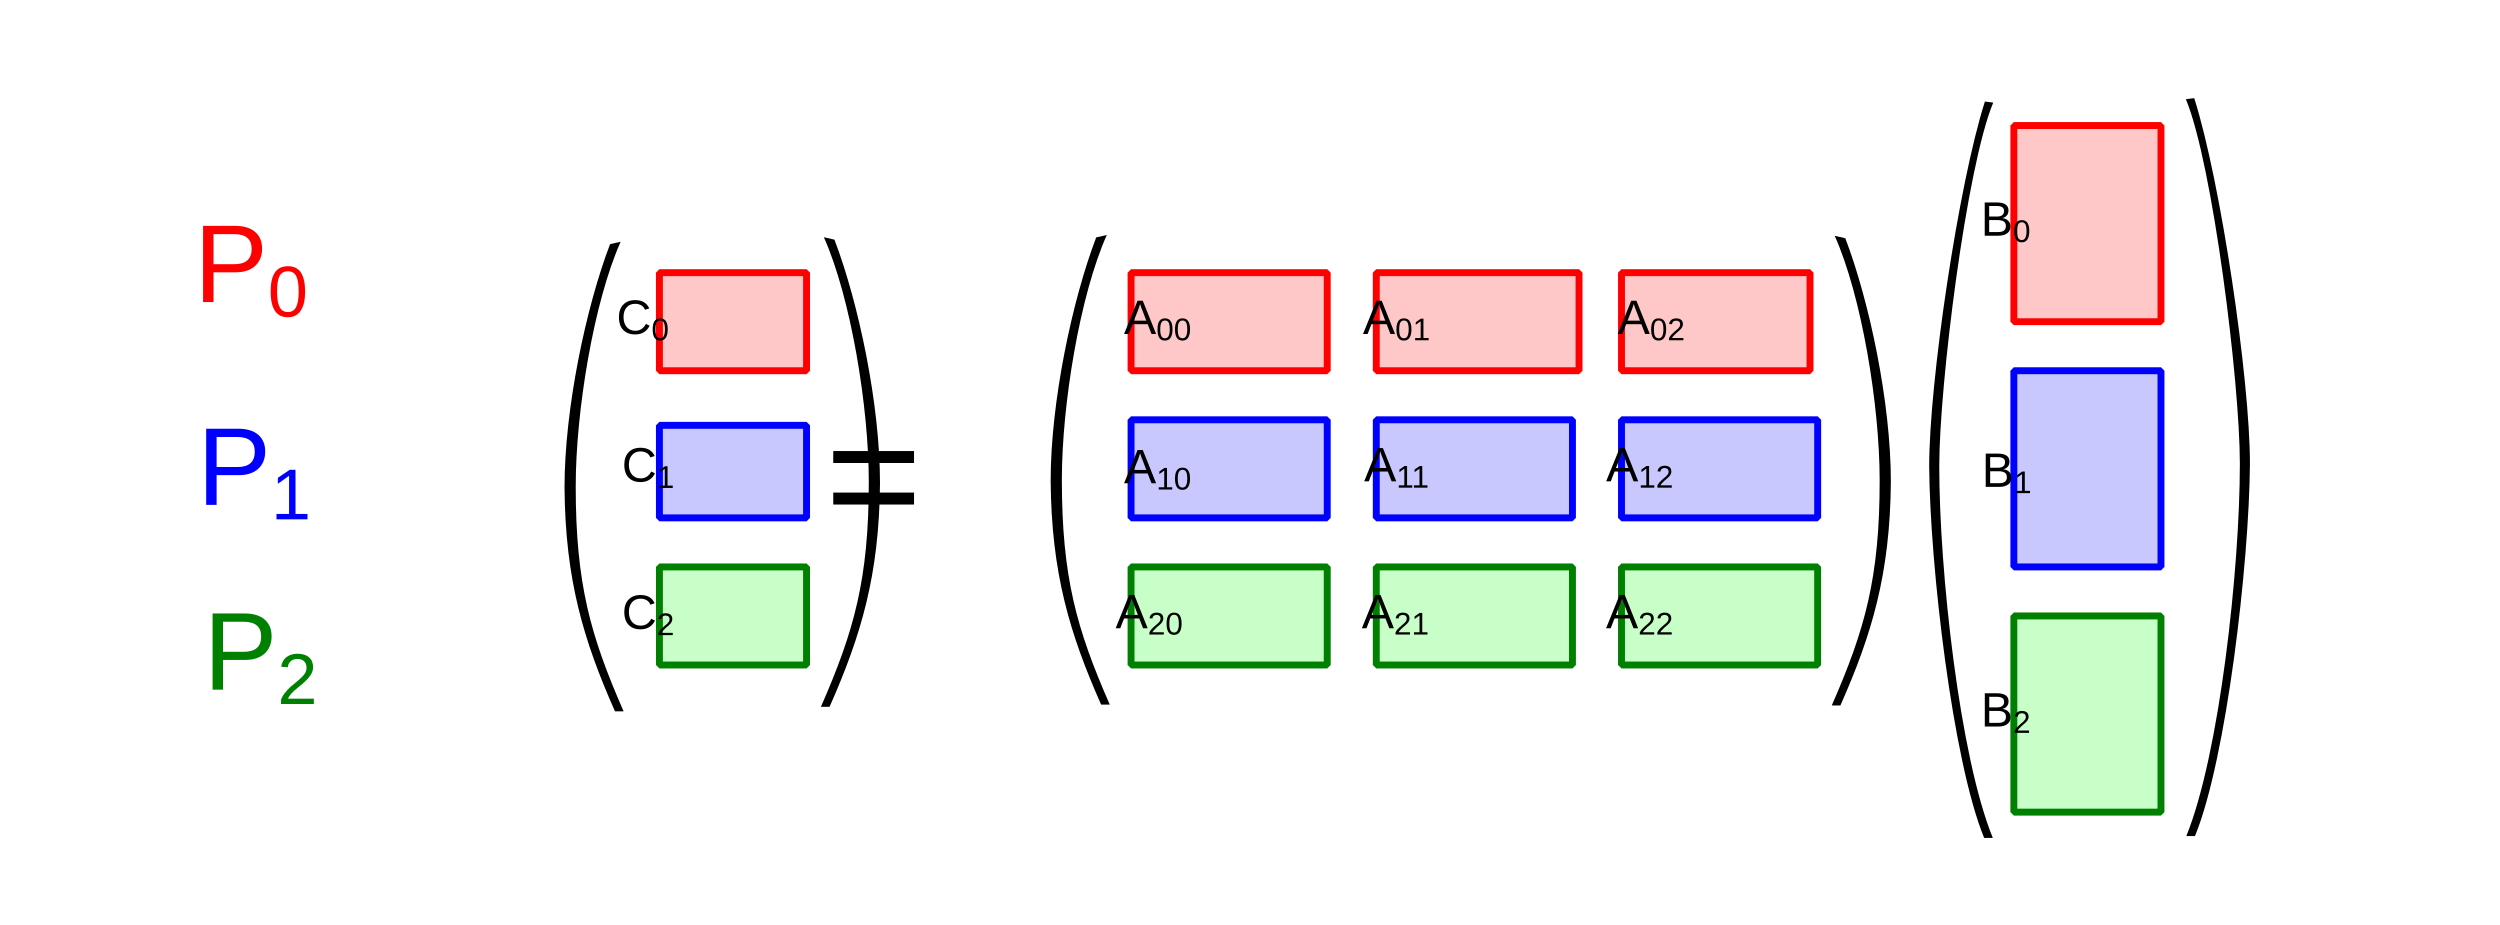
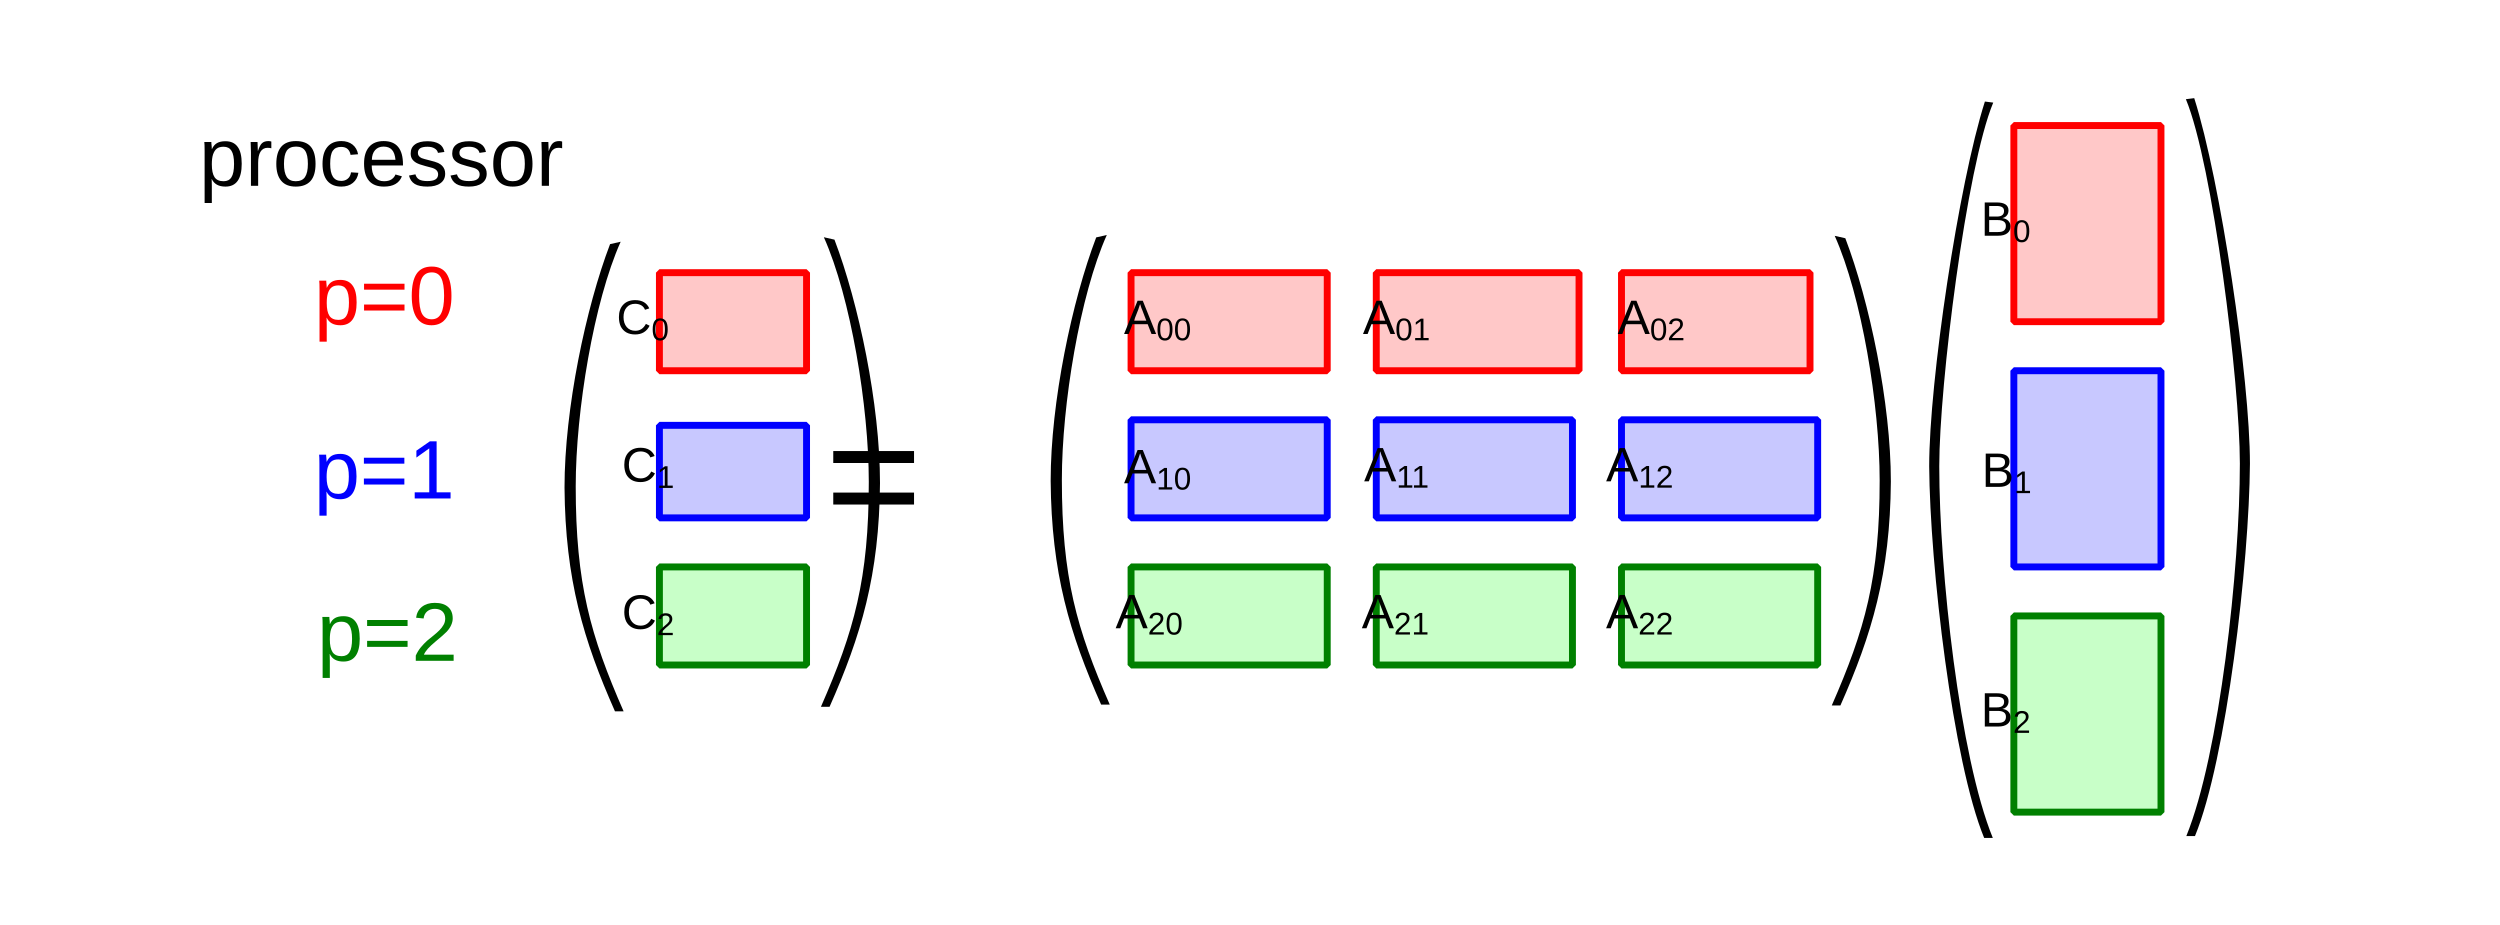
<svg xmlns="http://www.w3.org/2000/svg" width="254.873mm" height="94.298mm" viewBox="0 0 254.873 94.298" version="1.1" id="svg1">
  <defs id="defs1" />
  <g id="layer1" transform="translate(75.31016,-17.20358)">
    <rect style="fill:none;fill-opacity:1;stroke:none;stroke-width:0.706;stroke-linecap:round;stroke-linejoin:bevel;stroke-dasharray:none;stroke-opacity:1" id="rect62" width="254.873" height="94.298" x="-75.31" y="17.204" />
    <rect style="fill:none;stroke-width:0.706;stroke-linecap:round;stroke-linejoin:bevel" id="rect1" width="20" height="15" x="35" y="40" />
    <rect style="fill:#ffc8c8;fill-opacity:1;stroke:#ff0000;stroke-width:0.706;stroke-linecap:round;stroke-linejoin:bevel;stroke-dasharray:none;stroke-opacity:1" id="rect2" width="20" height="10" x="40" y="45" />
    <rect style="fill:#ffc8c8;fill-opacity:1;stroke:#ff0000;stroke-width:0.706;stroke-linecap:round;stroke-linejoin:bevel;stroke-dasharray:none;stroke-opacity:1" id="rect3" width="20.671" height="10" x="65" y="45" />
    <rect style="fill:#ffc8c8;fill-opacity:1;stroke:#ff0000;stroke-width:0.706;stroke-linecap:round;stroke-linejoin:bevel;stroke-dasharray:none;stroke-opacity:1" id="rect4" width="19.22" height="10" x="90" y="45" />
    <rect style="fill:#ffc8c8;fill-opacity:1;stroke:#ff0000;stroke-width:0.706;stroke-linecap:round;stroke-linejoin:bevel;stroke-opacity:1" id="rect5" width="15" height="20" x="130" y="30" />
    <rect style="fill:#c8c8ff;fill-opacity:1;stroke:#0000ff;stroke-width:0.706;stroke-linecap:round;stroke-linejoin:bevel;stroke-opacity:1" id="rect6" width="15" height="20" x="130" y="55" />
    <rect style="fill:#c8ffc8;fill-opacity:1;stroke:#008000;stroke-width:0.706;stroke-linecap:round;stroke-linejoin:bevel;stroke-opacity:1" id="rect7" width="15" height="20" x="130" y="80" />
    <rect style="fill:#c8c8ff;fill-opacity:1;stroke:#0000ff;stroke-width:0.706;stroke-linecap:round;stroke-linejoin:bevel;stroke-opacity:1" id="rect8" width="20" height="10" x="40" y="60" />
    <rect style="fill:#c8c8ff;fill-opacity:1;stroke:#0000ff;stroke-width:0.706;stroke-linecap:round;stroke-linejoin:bevel;stroke-opacity:1" id="rect9" width="20" height="10" x="65" y="60" />
    <rect style="fill:#c8c8ff;fill-opacity:1;stroke:#0000ff;stroke-width:0.706;stroke-linecap:round;stroke-linejoin:bevel;stroke-opacity:1" id="rect10" width="20" height="10" x="90" y="60" />
    <rect style="fill:#c8ffc8;fill-opacity:1;stroke:#008000;stroke-width:0.706;stroke-linecap:round;stroke-linejoin:bevel;stroke-opacity:1" id="rect11" width="20" height="10" x="40" y="75" />
    <rect style="fill:#c8ffc8;fill-opacity:1;stroke:#008000;stroke-width:0.706;stroke-linecap:round;stroke-linejoin:bevel;stroke-opacity:1" id="rect12" width="20" height="10" x="65" y="75" />
    <rect style="fill:#c8ffc8;fill-opacity:1;stroke:#008000;stroke-width:0.706;stroke-linecap:round;stroke-linejoin:bevel;stroke-opacity:1" id="rect13" width="20" height="10" x="90" y="75" />
    <text xml:space="preserve" style="font-size:4.939px;font-family:Arial;-inkscape-font-specification:Arial;text-align:center;text-anchor:middle;fill:#000000;fill-opacity:1;stroke:none;stroke-width:0.706;stroke-linecap:round;stroke-linejoin:bevel;stroke-dasharray:none;stroke-opacity:1" x="45" y="24.107" id="text13">
      <tspan id="tspan13" style="fill:#000000;fill-opacity:1;stroke:none;stroke-width:0.706" x="45" y="24.107" />
    </text>
    <text xml:space="preserve" style="font-size:4.939px;font-family:Arial;-inkscape-font-specification:Arial;text-align:center;text-anchor:middle;fill:#000000;fill-opacity:1;stroke:none;stroke-width:0.706;stroke-linecap:round;stroke-linejoin:bevel;stroke-dasharray:none;stroke-opacity:1" x="75.298" y="51.254" id="text14">
      <tspan id="tspan14" style="stroke-width:0.706" x="75.298" y="51.254">A<tspan style="font-size:65%;baseline-shift:sub" id="tspan17">01</tspan>
      </tspan>
    </text>
    <text xml:space="preserve" style="font-size:4.939px;font-family:Arial;-inkscape-font-specification:Arial;text-align:center;text-anchor:middle;fill:#000000;fill-opacity:1;stroke:none;stroke-width:0.706;stroke-linecap:round;stroke-linejoin:bevel;stroke-dasharray:none;stroke-opacity:1" x="101.267" y="51.254" id="text16">
      <tspan id="tspan16" style="stroke-width:0.706" x="101.267" y="51.254">A<tspan style="font-size:65%;baseline-shift:sub" id="tspan18">02</tspan>
      </tspan>
    </text>
    <text xml:space="preserve" style="font-size:4.939px;font-family:Arial;-inkscape-font-specification:Arial;text-align:center;text-anchor:middle;fill:#000000;fill-opacity:1;stroke:none;stroke-width:0.706;stroke-linecap:round;stroke-linejoin:bevel;stroke-dasharray:none;stroke-opacity:1" x="50.94" y="51.254" id="text19">
      <tspan id="tspan19" style="stroke-width:0.706" x="50.94" y="51.254">A<tspan style="font-size:65%;baseline-shift:sub" id="tspan20">00</tspan>
      </tspan>
    </text>
    <text xml:space="preserve" style="font-size:4.939px;font-family:Arial;-inkscape-font-specification:Arial;text-align:center;text-anchor:middle;fill:#000000;fill-opacity:1;stroke:none;stroke-width:0.706;stroke-linecap:round;stroke-linejoin:bevel;stroke-dasharray:none;stroke-opacity:1" x="50.94" y="66.473" id="text21">
      <tspan id="tspan21" style="stroke-width:0.706" x="50.94" y="66.473">A<tspan style="font-size:65%;baseline-shift:sub" id="tspan22">10</tspan>
      </tspan>
    </text>
    <text xml:space="preserve" style="font-size:4.939px;font-family:Arial;-inkscape-font-specification:Arial;text-align:center;text-anchor:middle;fill:#000000;fill-opacity:1;stroke:none;stroke-width:0.706;stroke-linecap:round;stroke-linejoin:bevel;stroke-dasharray:none;stroke-opacity:1" x="75.298" y="66.274" id="text23">
      <tspan id="tspan23" style="stroke-width:0.706" x="75.298" y="66.274">A<tspan style="font-size:65%;baseline-shift:sub" id="tspan24">11</tspan>
      </tspan>
    </text>
    <text xml:space="preserve" style="font-size:4.939px;font-family:Arial;-inkscape-font-specification:Arial;text-align:center;text-anchor:middle;fill:#000000;fill-opacity:1;stroke:none;stroke-width:0.706;stroke-linecap:round;stroke-linejoin:bevel;stroke-dasharray:none;stroke-opacity:1" x="100.088" y="66.274" id="text25">
      <tspan id="tspan25" style="stroke-width:0.706" x="100.088" y="66.274">A<tspan style="font-size:65%;baseline-shift:sub" id="tspan26">12</tspan>
      </tspan>
    </text>
    <text xml:space="preserve" style="font-size:4.939px;font-family:Arial;-inkscape-font-specification:Arial;text-align:center;text-anchor:middle;fill:#000000;fill-opacity:1;stroke:none;stroke-width:0.706;stroke-linecap:round;stroke-linejoin:bevel;stroke-dasharray:none;stroke-opacity:1" x="50.08" y="81.254" id="text27">
      <tspan id="tspan27" style="stroke-width:0.706" x="50.08" y="81.254">A<tspan style="font-size:65%;baseline-shift:sub" id="tspan28">20</tspan>
      </tspan>
    </text>
    <text xml:space="preserve" style="font-size:4.939px;font-family:Arial;-inkscape-font-specification:Arial;text-align:center;text-anchor:middle;fill:#000000;fill-opacity:1;stroke:none;stroke-width:0.706;stroke-linecap:round;stroke-linejoin:bevel;stroke-dasharray:none;stroke-opacity:1" x="75.179" y="81.254" id="text29">
      <tspan id="tspan29" style="stroke-width:0.706" x="75.179" y="81.254">A<tspan style="font-size:65%;baseline-shift:sub" id="tspan30">21</tspan>
      </tspan>
    </text>
    <text xml:space="preserve" style="font-size:4.939px;font-family:Arial;-inkscape-font-specification:Arial;text-align:center;text-anchor:middle;fill:#000000;fill-opacity:1;stroke:none;stroke-width:0.706;stroke-linecap:round;stroke-linejoin:bevel;stroke-dasharray:none;stroke-opacity:1" x="100.08" y="81.254" id="text31">
      <tspan id="tspan31" style="stroke-width:0.706" x="100.08" y="81.254">A<tspan style="font-size:65%;baseline-shift:sub" id="tspan32">22</tspan>
      </tspan>
    </text>
    <text xml:space="preserve" style="font-size:4.939px;font-family:Arial;-inkscape-font-specification:Arial;text-align:center;text-anchor:middle;fill:#000000;fill-opacity:1;stroke:none;stroke-width:0.706;stroke-linecap:round;stroke-linejoin:bevel;stroke-dasharray:none;stroke-opacity:1" x="137.5" y="66.84" id="text33">
      <tspan id="tspan33" style="stroke-width:0.706" x="137.5" y="66.84">B<tspan style="font-size:65%;baseline-shift:sub" id="tspan34">1</tspan>
      </tspan>
    </text>
    <text xml:space="preserve" style="font-size:4.939px;font-family:Arial;-inkscape-font-specification:Arial;text-align:center;text-anchor:middle;fill:#000000;fill-opacity:1;stroke:none;stroke-width:0.706;stroke-linecap:round;stroke-linejoin:bevel;stroke-dasharray:none;stroke-opacity:1" x="137.404" y="91.274" id="text35">
      <tspan id="tspan35" style="stroke-width:0.706" x="137.404" y="91.274">B<tspan style="font-size:65%;baseline-shift:sub" id="tspan36">2</tspan>
      </tspan>
    </text>
    <text xml:space="preserve" style="font-size:4.939px;font-family:Arial;-inkscape-font-specification:Arial;text-align:center;text-anchor:middle;fill:#000000;fill-opacity:1;stroke:none;stroke-width:0.706;stroke-linecap:round;stroke-linejoin:bevel;stroke-dasharray:none;stroke-opacity:1" x="137.396" y="41.235" id="text37">
      <tspan id="tspan37" style="stroke-width:0.706" x="137.396" y="41.235">B<tspan style="font-size:65%;baseline-shift:sub" id="tspan38">0</tspan>
      </tspan>
    </text>
    <rect style="fill:#ffc8c8;fill-opacity:1;stroke:#ff0000;stroke-width:0.706;stroke-linecap:round;stroke-linejoin:bevel;stroke-opacity:1" id="rect38" width="15" height="10" x="-8.083" y="45" />
    <rect style="fill:#c8c8ff;fill-opacity:1;stroke:#0000ff;stroke-width:0.706;stroke-linecap:round;stroke-linejoin:bevel;stroke-opacity:1" id="rect39" width="15" height="9.434" x="-8.083" y="60.566" />
    <rect style="fill:#c8ffc8;fill-opacity:1;stroke:#008000;stroke-width:0.706;stroke-linecap:round;stroke-linejoin:bevel;stroke-opacity:1" id="rect40" width="15" height="10" x="-8.083" y="75" />
    <text xml:space="preserve" style="font-size:4.939px;font-family:Arial;-inkscape-font-specification:Arial;text-align:center;text-anchor:middle;fill:#000000;fill-opacity:1;stroke:none;stroke-width:0.706;stroke-linecap:round;stroke-linejoin:bevel;stroke-dasharray:none;stroke-opacity:1" x="-1.552" y="51.254" id="text41">
      <tspan id="tspan41" style="baseline-shift:baseline;stroke-width:0.706" x="-1.552" y="51.254">C<tspan style="font-size:65%;baseline-shift:sub" id="tspan42">0</tspan>
      </tspan>
    </text>
    <text xml:space="preserve" style="font-size:4.939px;font-family:Arial;-inkscape-font-specification:Arial;text-align:center;text-anchor:middle;fill:#000000;fill-opacity:1;stroke:none;stroke-width:0.706;stroke-linecap:round;stroke-linejoin:bevel;stroke-dasharray:none;stroke-opacity:1" x="-1.006" y="66.304" id="text43">
      <tspan id="tspan43" style="stroke-width:0.706" x="-1.006" y="66.304">C<tspan style="font-size:65%;baseline-shift:sub" id="tspan46">1</tspan>
      </tspan>
    </text>
    <text xml:space="preserve" style="font-size:4.939px;font-family:Arial;-inkscape-font-specification:Arial;text-align:center;text-anchor:middle;fill:#000000;fill-opacity:1;stroke:none;stroke-width:0.706;stroke-linecap:round;stroke-linejoin:bevel;stroke-dasharray:none;stroke-opacity:1" x="-1.006" y="81.314" id="text44">
      <tspan id="tspan44" style="stroke-width:0.706" x="-1.006" y="81.314">C<tspan style="font-size:65%;baseline-shift:sub" id="tspan45">2</tspan>
      </tspan>
    </text>
    <path style="font-size:50.8px;font-family:'Arial Narrow';-inkscape-font-specification:'Arial Narrow';text-align:center;text-anchor:middle;white-space:pre;inline-size:16.145;stroke-width:0.706;stroke-linecap:round;stroke-linejoin:bevel" d="M 36.947,89.035 C 33.745,81.799 31.879,75.635 31.804,66.222 c 0,-8.037 2.184,-18.366 4.643,-24.816 l 1.081,-0.246 c -2.735,6.112 -4.582,17.266 -4.582,24.942 0,9.937 1.498,15.203 4.882,22.933 z" id="text47" aria-label="(" />
    <path style="font-size:50.8px;font-family:'Arial Narrow';-inkscape-font-specification:'Arial Narrow';text-align:center;text-anchor:middle;white-space:pre;inline-size:16.145;stroke-width:0.706;stroke-linecap:round;stroke-linejoin:bevel" d="m 112.319,89.122 c 3.202,-7.236 5.068,-13.4 5.143,-22.813 0,-8.037 -2.184,-18.366 -4.643,-24.816 l -1.081,-0.246 c 2.735,6.112 4.582,17.266 4.582,24.942 0,9.937 -1.498,15.203 -4.882,22.933 z" id="path50" aria-label="(" />
    <path style="font-size:50.8px;font-family:'Arial Narrow';-inkscape-font-specification:'Arial Narrow';text-align:center;text-anchor:middle;white-space:pre;inline-size:16.145;stroke-width:0.706;stroke-linecap:round;stroke-linejoin:bevel" d="m 9.262,89.264 c 3.202,-7.236 5.068,-13.4 5.143,-22.813 0,-8.037 -2.184,-18.366 -4.643,-24.816 l -1.081,-0.246 c 2.735,6.112 4.582,17.266 4.582,24.942 0,9.937 -1.498,15.203 -4.882,22.933 z" id="path51" aria-label="(" />
    <path style="font-size:50.8px;font-family:'Arial Narrow';-inkscape-font-specification:'Arial Narrow';text-align:center;text-anchor:middle;white-space:pre;inline-size:16.145;stroke-width:0.706;stroke-linecap:round;stroke-linejoin:bevel" d="m -12.615,89.723 c -3.202,-7.236 -5.068,-13.4 -5.143,-22.813 0,-8.037 2.184,-18.366 4.643,-24.816 l 1.081,-0.246 c -2.735,6.112 -4.582,17.266 -4.582,24.942 0,9.937 1.498,15.203 4.882,22.933 z" id="path52" aria-label="(" />
    <path style="font-size:50.8px;font-family:'Arial Narrow';-inkscape-font-specification:'Arial Narrow';text-align:center;text-anchor:middle;white-space:pre;inline-size:16.145;stroke-width:0.733;stroke-linecap:round;stroke-linejoin:bevel" d="m 148.466,102.44 c 3.202,-7.793 5.529,-27.825 5.603,-37.962 0,-8.655 -2.99,-28.833 -5.679,-37.268 l -0.851,0.107 c 2.735,6.582 5.503,28.888 5.503,37.155 0,10.702 -2.074,29.643 -5.458,37.968 z" id="path53" aria-label="(" />
    <path style="font-size:50.8px;font-family:'Arial Narrow';-inkscape-font-specification:'Arial Narrow';text-align:center;text-anchor:middle;white-space:pre;inline-size:16.145;stroke-width:0.732;stroke-linecap:round;stroke-linejoin:bevel" d="m 126.972,102.627 c -3.202,-7.777 -5.529,-27.766 -5.603,-37.882 0,-8.637 2.99,-28.772 5.679,-37.189 l 0.851,0.107 c -2.735,6.568 -5.503,28.827 -5.503,37.077 0,10.68 2.074,29.58 5.458,37.888 z" id="path54" aria-label="(" />
    <text xml:space="preserve" style="font-style:normal;font-variant:normal;font-weight:normal;font-stretch:normal;font-size:16.933px;font-family:'Arial Narrow';-inkscape-font-specification:'Arial Narrow';text-align:center;text-anchor:middle;fill:#000000;fill-opacity:1;stroke:none;stroke-width:0.706;stroke-linecap:round;stroke-linejoin:bevel;stroke-dasharray:none;stroke-opacity:1" x="23.407" y="71.486" id="text54">
      <tspan id="tspan54" style="font-style:normal;font-variant:normal;font-weight:normal;font-stretch:normal;font-size:16.933px;font-family:Arial;-inkscape-font-specification:Arial;stroke-width:0.706" x="23.407" y="71.486">=</tspan>
    </text>
-     <text xml:space="preserve" style="font-style:normal;font-variant:normal;font-weight:normal;font-stretch:normal;font-size:11.289px;font-family:Arial;-inkscape-font-specification:Arial;text-align:center;text-anchor:middle;fill:#ff0000;fill-opacity:1;stroke:none;stroke-width:0.706;stroke-linecap:round;stroke-linejoin:bevel;stroke-dasharray:none;stroke-opacity:1" x="-30.903" y="47.998" id="text55">
-       <tspan id="tspan55" style="font-size:11.289px;fill:#ff0000;fill-opacity:1;stroke-width:0.706" x="-30.903" y="47.998">P<tspan style="font-size:65%;baseline-shift:sub" id="tspan60">0</tspan>
-       </tspan>
+     <text xml:space="preserve" style="font-style:normal;font-variant:normal;font-weight:normal;font-stretch:normal;font-size:8.467px;font-family:Arial;-inkscape-font-specification:Arial;text-align:center;text-anchor:middle;fill:#ff0000;fill-opacity:1;stroke:none;stroke-width:0.706;stroke-linecap:round;stroke-linejoin:bevel;stroke-dasharray:none;stroke-opacity:1" x="-30.249" y="50.285" id="text55">
+       <tspan id="tspan55" style="font-size:8.467px;fill:#ff0000;fill-opacity:1;stroke-width:0.706" x="-30.249" y="50.285">p=0</tspan>
    </text>
-     <text xml:space="preserve" style="font-style:normal;font-variant:normal;font-weight:normal;font-stretch:normal;font-size:11.289px;font-family:Arial;-inkscape-font-specification:Arial;text-align:center;text-anchor:middle;fill:#0000ff;fill-opacity:1;stroke:none;stroke-width:0.706;stroke-linecap:round;stroke-linejoin:bevel;stroke-dasharray:none;stroke-opacity:1" x="-30.587" y="68.677" id="text56">
-       <tspan id="tspan56" style="font-size:11.289px;fill:#0000ff;fill-opacity:1;stroke-width:0.706" x="-30.587" y="68.677">P<tspan style="font-size:65%;baseline-shift:sub" id="tspan61">1</tspan>
-       </tspan>
+     <text xml:space="preserve" style="font-style:normal;font-variant:normal;font-weight:normal;font-stretch:normal;font-size:8.467px;font-family:Arial;-inkscape-font-specification:Arial;text-align:center;text-anchor:middle;fill:#0000ff;fill-opacity:1;stroke:none;stroke-width:0.706;stroke-linecap:round;stroke-linejoin:bevel;stroke-dasharray:none;stroke-opacity:1" x="-30.26" y="68.024" id="text56">
+       <tspan id="tspan56" style="font-size:8.467px;fill:#0000ff;fill-opacity:1;stroke-width:0.706" x="-30.26" y="68.024">p=1</tspan>
    </text>
-     <text xml:space="preserve" style="font-style:normal;font-variant:normal;font-weight:normal;font-stretch:normal;font-size:11.289px;font-family:Arial;-inkscape-font-specification:Arial;text-align:center;text-anchor:middle;fill:#008000;fill-opacity:1;stroke:none;stroke-width:0.706;stroke-linecap:round;stroke-linejoin:bevel;stroke-dasharray:none;stroke-opacity:1" x="-29.934" y="87.511" id="text57">
-       <tspan id="tspan57" style="font-size:11.289px;fill:#008000;fill-opacity:1;stroke-width:0.706" x="-29.934" y="87.511">P<tspan style="font-size:65%;baseline-shift:sub" id="tspan62">2</tspan>
-       </tspan>
+     <text xml:space="preserve" style="font-style:normal;font-variant:normal;font-weight:normal;font-stretch:normal;font-size:8.467px;font-family:Arial;-inkscape-font-specification:Arial;text-align:center;text-anchor:middle;fill:#008000;fill-opacity:1;stroke:none;stroke-width:0.706;stroke-linecap:round;stroke-linejoin:bevel;stroke-dasharray:none;stroke-opacity:1" x="-29.934" y="84.571" id="text57">
+       <tspan id="tspan57" style="font-size:8.467px;fill:#008000;fill-opacity:1;stroke-width:0.706" x="-29.934" y="84.571">p=2</tspan>
+     </text>
+     <text xml:space="preserve" style="font-style:normal;font-variant:normal;font-weight:normal;font-stretch:normal;font-size:8.467px;font-family:Arial;-inkscape-font-specification:Arial;text-align:center;text-anchor:middle;fill:none;fill-opacity:1;stroke:none;stroke-width:0.706;stroke-linecap:round;stroke-linejoin:bevel;stroke-dasharray:none;stroke-opacity:1" x="-30.558" y="36.15" id="text63">
+       <tspan id="tspan63" style="fill:#000000;fill-opacity:1;stroke-width:0.706" x="-30.558" y="36.15">processor</tspan>
    </text>
  </g>
</svg>
